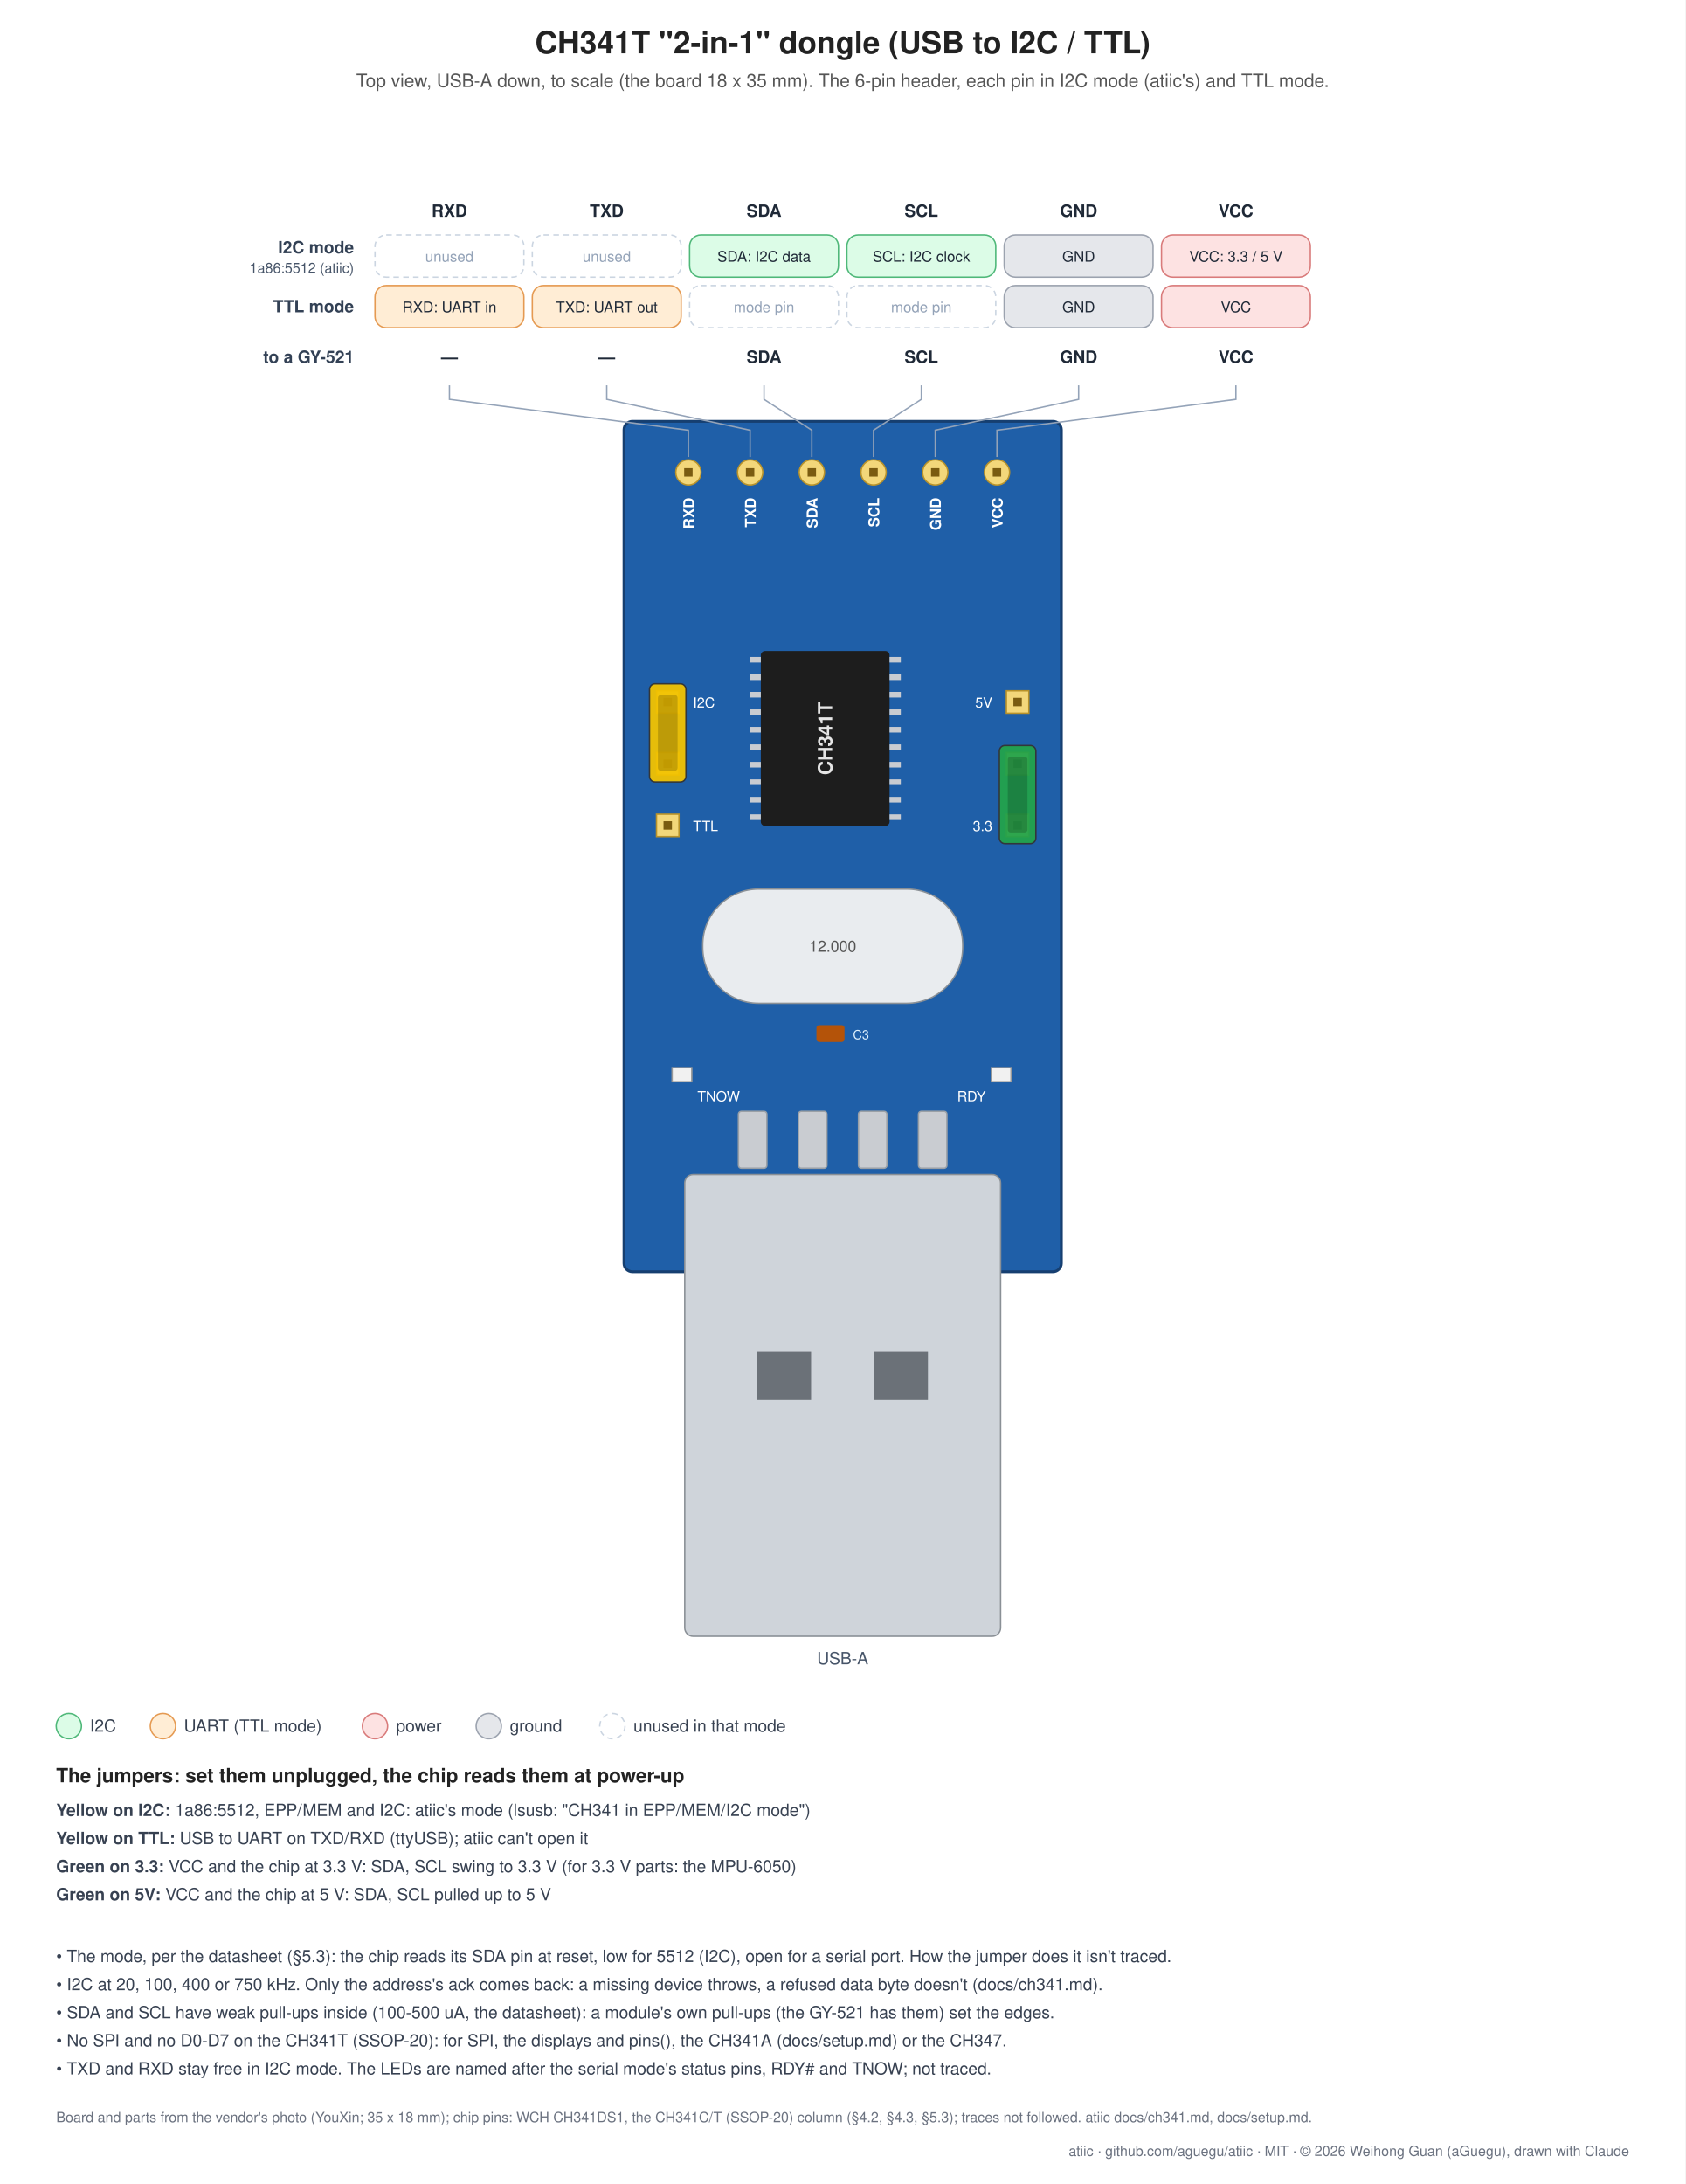
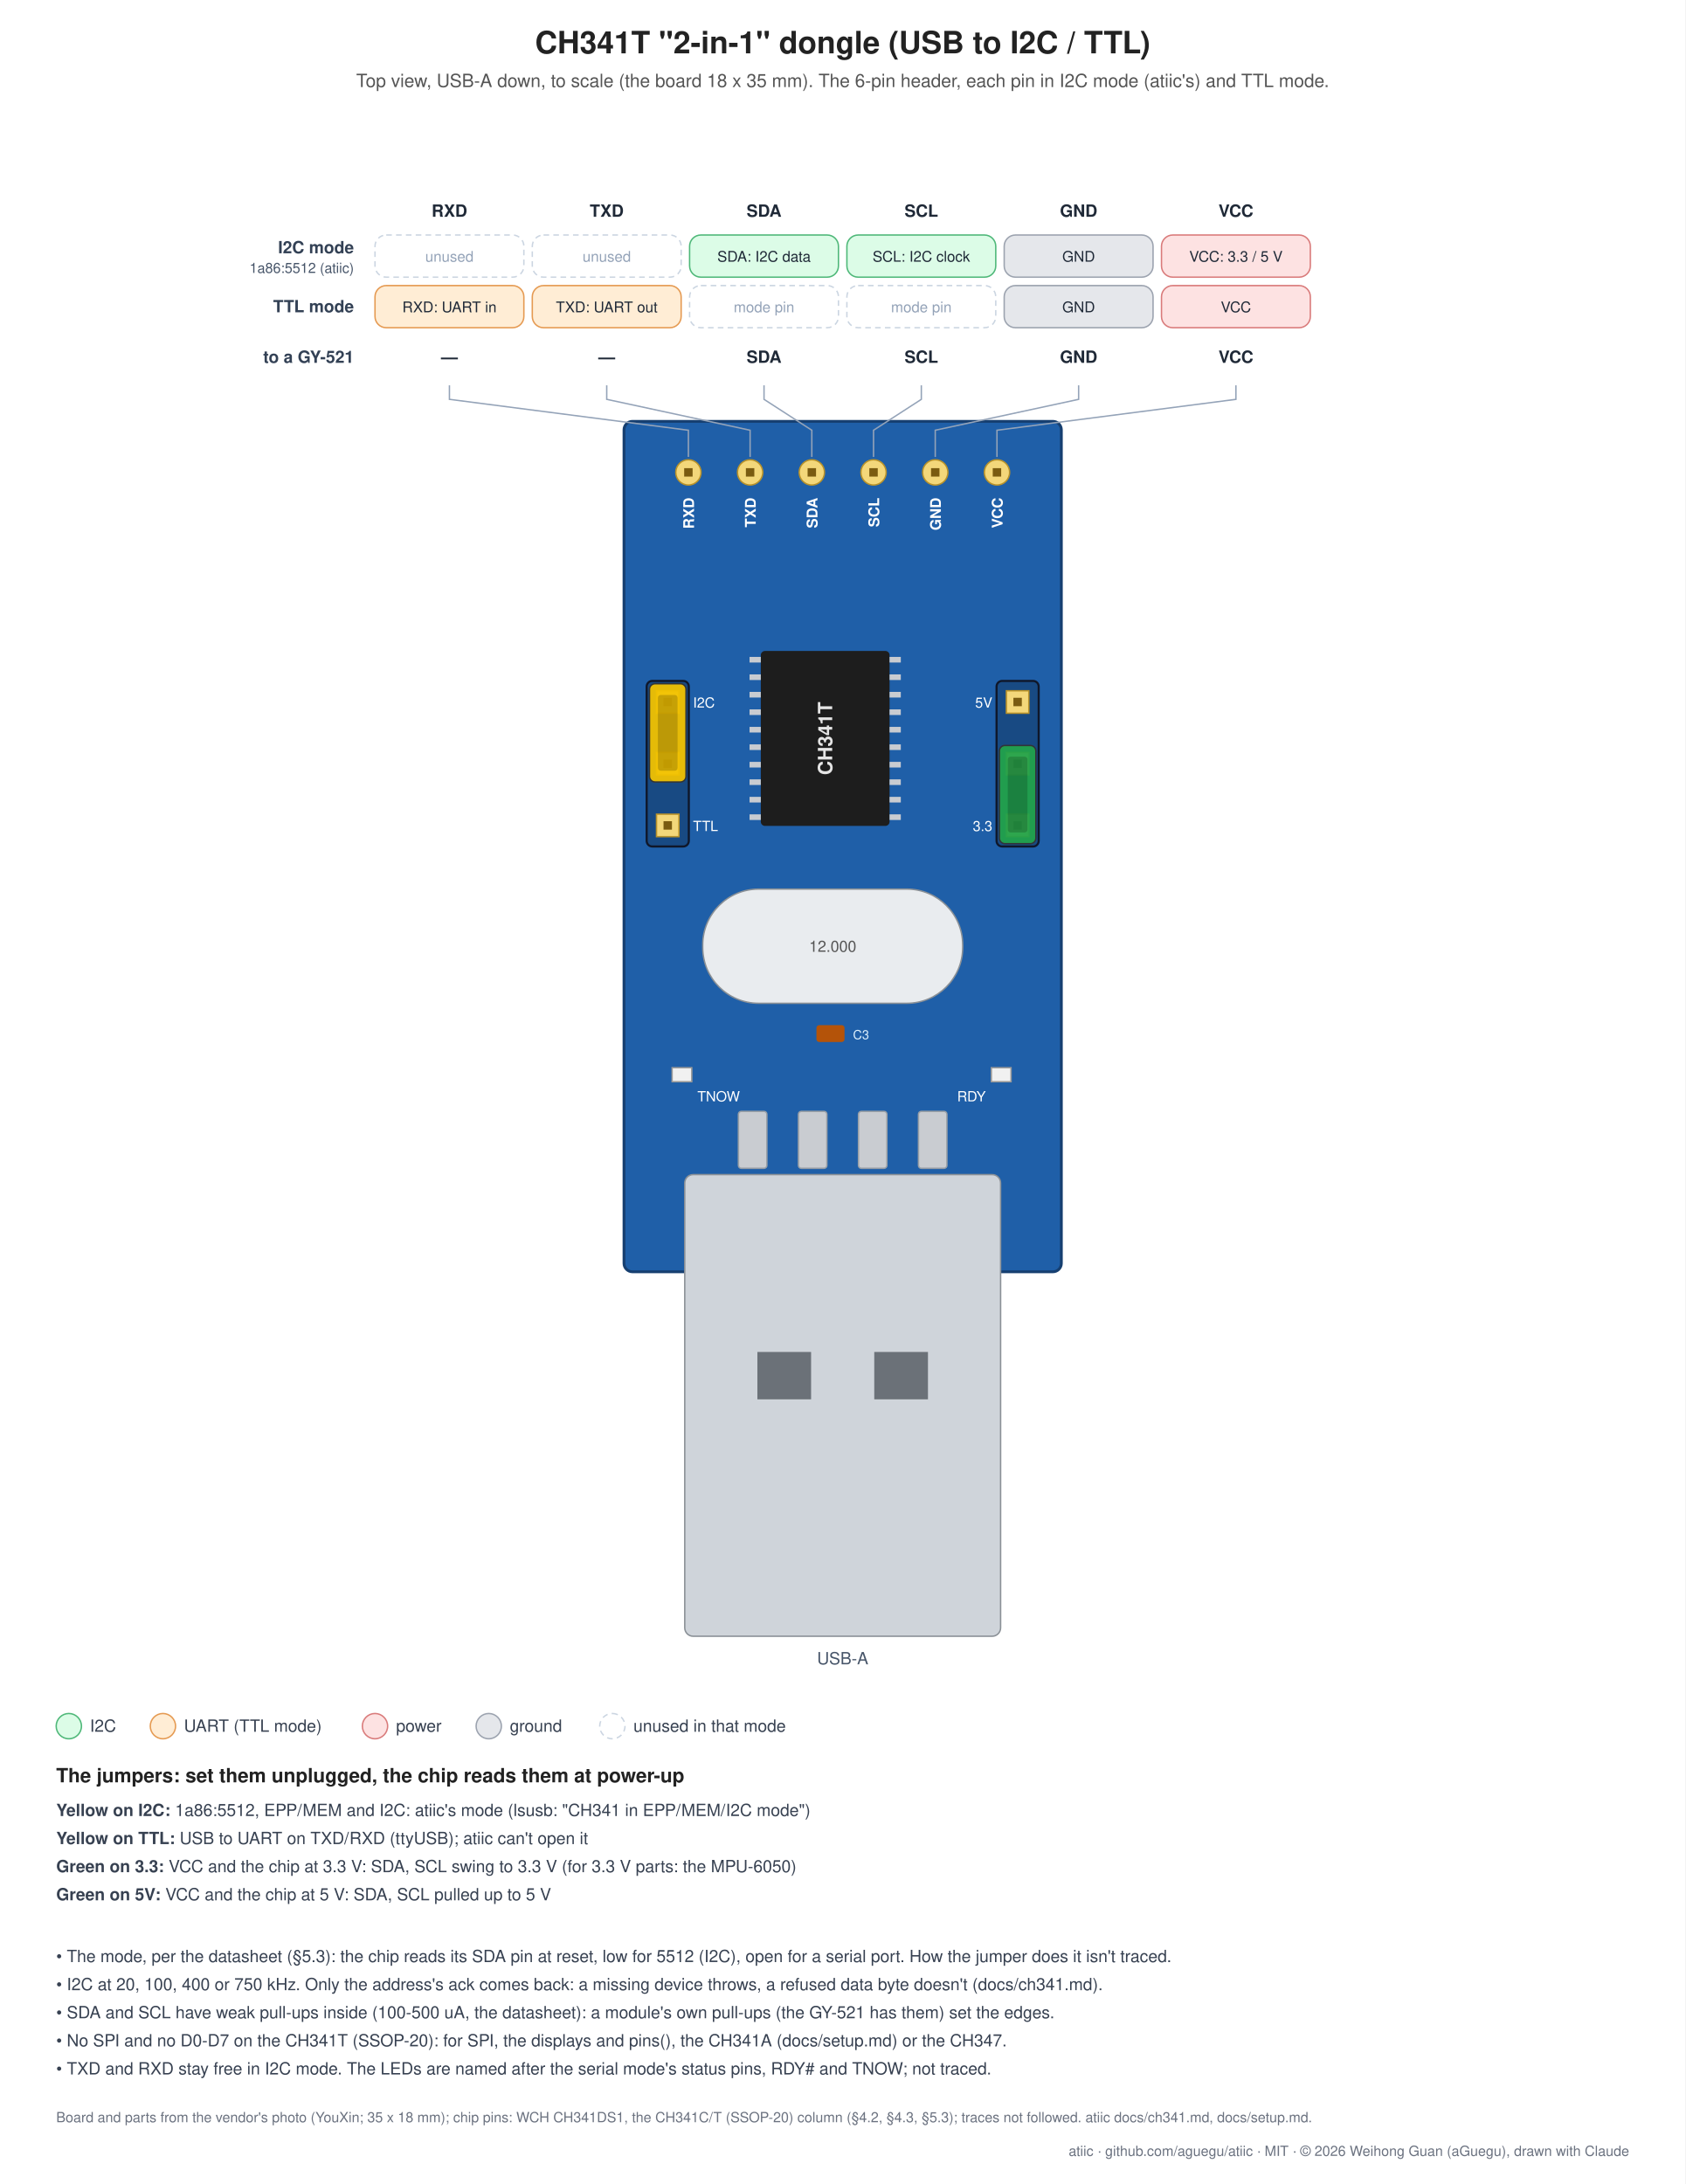
<svg xmlns="http://www.w3.org/2000/svg" viewBox="0 0 1200 1555" width="1200" height="1555" font-family="Helvetica, Arial, sans-serif">
  <rect width="1200" height="1555" fill="#ffffff" />
  <text x="600.0" y="38" text-anchor="middle" font-size="22" font-weight="bold" fill="#222">CH341T "2-in-1" dongle (USB to I2C / TTL)</text>
  <text x="600.0" y="62" text-anchor="middle" font-size="13" fill="#555">Top view, USB-A down, to scale (the board 18 x 35 mm). The 6-pin header, each pin in I2C mode (atiic's) and TTL mode.</text>
  <rect x="444.3" y="300" width="311.4" height="605.5" rx="6" fill="#1f5fa8" stroke="#163f70" stroke-width="2" />
  <text x="252.0" y="180.33" text-anchor="end" font-size="12" font-weight="bold" fill="#334155">I2C mode</text>
  <text x="252.0" y="194.33" text-anchor="end" font-size="10" fill="#475569">1a86:5512 (atiic)</text>
  <text x="252.0" y="222.33" text-anchor="end" font-size="12" font-weight="bold" fill="#334155">TTL mode</text>
  <text x="252.0" y="258.33" text-anchor="end" font-size="12" font-weight="bold" fill="#334155">to a GY-521</text>
  <circle cx="490.145" cy="336.33" r="9" fill="#f3d77a" stroke="#b8922a" />
  <rect x="487.145" y="333.33" width="6" height="6" fill="#7a5b10" />
  <text transform="translate(494.145 354.33) rotate(-90)" text-anchor="end" font-size="10.5" font-weight="bold" fill="#fff">RXD</text>
  <text x="320.0" y="154.33" text-anchor="middle" font-size="12" font-weight="bold" fill="#1f2937">RXD</text>
  <path d="M320.0 274.33 L320.0 284.33 L490.145 306.33 L490.145 325.33" fill="none" stroke="#94a3b8" />
  <rect x="267.0" y="167.33" width="106" height="30" rx="8" fill="#ffffff" stroke="#cbd5e1" stroke-dasharray="4 3" />
  <text x="320.0" y="186.33" text-anchor="middle" font-size="10.5" fill="#94a3b8">unused</text>
  <rect x="267.0" y="203.33" width="106" height="30" rx="8" fill="#ffedd5" stroke="#e59a52" />
  <text x="320.0" y="222.33" text-anchor="middle" font-size="10.5" fill="#1f2937">RXD: UART in</text>
  <text x="320.0" y="258.33" text-anchor="middle" font-size="12" font-weight="bold" fill="#1f2937">—</text>
  <circle cx="534.087" cy="336.33" r="9" fill="#f3d77a" stroke="#b8922a" />
  <rect x="531.087" y="333.33" width="6" height="6" fill="#7a5b10" />
  <text transform="translate(538.087 354.33) rotate(-90)" text-anchor="end" font-size="10.5" font-weight="bold" fill="#fff">TXD</text>
  <text x="432.0" y="154.33" text-anchor="middle" font-size="12" font-weight="bold" fill="#1f2937">TXD</text>
  <path d="M432.0 274.33 L432.0 284.33 L534.087 306.33 L534.087 325.33" fill="none" stroke="#94a3b8" />
  <rect x="379.0" y="167.33" width="106" height="30" rx="8" fill="#ffffff" stroke="#cbd5e1" stroke-dasharray="4 3" />
  <text x="432.0" y="186.33" text-anchor="middle" font-size="10.5" fill="#94a3b8">unused</text>
  <rect x="379.0" y="203.33" width="106" height="30" rx="8" fill="#ffedd5" stroke="#e59a52" />
  <text x="432.0" y="222.33" text-anchor="middle" font-size="10.5" fill="#1f2937">TXD: UART out</text>
  <text x="432.0" y="258.33" text-anchor="middle" font-size="12" font-weight="bold" fill="#1f2937">—</text>
  <circle cx="578.029" cy="336.33" r="9" fill="#f3d77a" stroke="#b8922a" />
  <rect x="575.029" y="333.33" width="6" height="6" fill="#7a5b10" />
  <text transform="translate(582.029 354.33) rotate(-90)" text-anchor="end" font-size="10.5" font-weight="bold" fill="#fff">SDA</text>
  <text x="544.0" y="154.33" text-anchor="middle" font-size="12" font-weight="bold" fill="#1f2937">SDA</text>
  <path d="M544.0 274.33 L544.0 284.33 L578.029 306.33 L578.029 325.33" fill="none" stroke="#94a3b8" />
  <rect x="491.0" y="167.33" width="106" height="30" rx="8" fill="#dcfce7" stroke="#4fb879" />
  <text x="544.0" y="186.33" text-anchor="middle" font-size="10.5" fill="#1f2937">SDA: I2C data</text>
  <rect x="491.0" y="203.33" width="106" height="30" rx="8" fill="#ffffff" stroke="#cbd5e1" stroke-dasharray="4 3" />
  <text x="544.0" y="222.33" text-anchor="middle" font-size="10.5" fill="#94a3b8">mode pin</text>
  <text x="544.0" y="258.33" text-anchor="middle" font-size="12" font-weight="bold" fill="#1f2937">SDA</text>
  <circle cx="621.971" cy="336.33" r="9" fill="#f3d77a" stroke="#b8922a" />
  <rect x="618.971" y="333.33" width="6" height="6" fill="#7a5b10" />
  <text transform="translate(625.971 354.33) rotate(-90)" text-anchor="end" font-size="10.5" font-weight="bold" fill="#fff">SCL</text>
  <text x="656.0" y="154.33" text-anchor="middle" font-size="12" font-weight="bold" fill="#1f2937">SCL</text>
  <path d="M656.0 274.33 L656.0 284.33 L621.971 306.33 L621.971 325.33" fill="none" stroke="#94a3b8" />
  <rect x="603.0" y="167.33" width="106" height="30" rx="8" fill="#dcfce7" stroke="#4fb879" />
  <text x="656.0" y="186.33" text-anchor="middle" font-size="10.5" fill="#1f2937">SCL: I2C clock</text>
  <rect x="603.0" y="203.33" width="106" height="30" rx="8" fill="#ffffff" stroke="#cbd5e1" stroke-dasharray="4 3" />
  <text x="656.0" y="222.33" text-anchor="middle" font-size="10.5" fill="#94a3b8">mode pin</text>
  <text x="656.0" y="258.33" text-anchor="middle" font-size="12" font-weight="bold" fill="#1f2937">SCL</text>
  <circle cx="665.913" cy="336.33" r="9" fill="#f3d77a" stroke="#b8922a" />
  <rect x="662.913" y="333.33" width="6" height="6" fill="#7a5b10" />
  <text transform="translate(669.913 354.33) rotate(-90)" text-anchor="end" font-size="10.5" font-weight="bold" fill="#fff">GND</text>
  <text x="768.0" y="154.33" text-anchor="middle" font-size="12" font-weight="bold" fill="#1f2937">GND</text>
  <path d="M768.0 274.33 L768.0 284.33 L665.913 306.33 L665.913 325.33" fill="none" stroke="#94a3b8" />
  <rect x="715.0" y="167.33" width="106" height="30" rx="8" fill="#e5e7eb" stroke="#9ca3af" />
  <text x="768.0" y="186.33" text-anchor="middle" font-size="10.5" fill="#1f2937">GND</text>
  <rect x="715.0" y="203.33" width="106" height="30" rx="8" fill="#e5e7eb" stroke="#9ca3af" />
  <text x="768.0" y="222.33" text-anchor="middle" font-size="10.5" fill="#1f2937">GND</text>
  <text x="768.0" y="258.33" text-anchor="middle" font-size="12" font-weight="bold" fill="#1f2937">GND</text>
  <circle cx="709.855" cy="336.33" r="9" fill="#f3d77a" stroke="#b8922a" />
  <rect x="706.855" y="333.33" width="6" height="6" fill="#7a5b10" />
  <text transform="translate(713.855 354.33) rotate(-90)" text-anchor="end" font-size="10.5" font-weight="bold" fill="#fff">VCC</text>
  <text x="880.0" y="154.33" text-anchor="middle" font-size="12" font-weight="bold" fill="#1f2937">VCC</text>
  <path d="M880.0 274.33 L880.0 284.33 L709.855 306.33 L709.855 325.33" fill="none" stroke="#94a3b8" />
  <rect x="827.0" y="167.33" width="106" height="30" rx="8" fill="#fde2e2" stroke="#d97b7b" />
  <text x="880.0" y="186.33" text-anchor="middle" font-size="10.5" fill="#1f2937">VCC: 3.3 / 5 V</text>
  <rect x="827.0" y="203.33" width="106" height="30" rx="8" fill="#fde2e2" stroke="#d97b7b" />
  <text x="880.0" y="222.33" text-anchor="middle" font-size="10.5" fill="#1f2937">VCC</text>
  <text x="880.0" y="258.33" text-anchor="middle" font-size="12" font-weight="bold" fill="#1f2937">VCC</text>
  <rect x="541.699" y="463.485" width="91.69" height="124.56" rx="3" fill="#1d1d1d" />
  <rect x="533.699" y="467.713" width="8" height="4" fill="#c9ccd1" />
  <rect x="633.389" y="467.713" width="8" height="4" fill="#c9ccd1" />
  <rect x="533.699" y="480.169" width="8" height="4" fill="#c9ccd1" />
  <rect x="633.389" y="480.169" width="8" height="4" fill="#c9ccd1" />
  <rect x="533.699" y="492.625" width="8" height="4" fill="#c9ccd1" />
  <rect x="633.389" y="492.625" width="8" height="4" fill="#c9ccd1" />
  <rect x="533.699" y="505.081" width="8" height="4" fill="#c9ccd1" />
  <rect x="633.389" y="505.081" width="8" height="4" fill="#c9ccd1" />
  <rect x="533.699" y="517.537" width="8" height="4" fill="#c9ccd1" />
  <rect x="633.389" y="517.537" width="8" height="4" fill="#c9ccd1" />
  <rect x="533.699" y="529.993" width="8" height="4" fill="#c9ccd1" />
  <rect x="633.389" y="529.993" width="8" height="4" fill="#c9ccd1" />
  <rect x="533.699" y="542.449" width="8" height="4" fill="#c9ccd1" />
  <rect x="633.389" y="542.449" width="8" height="4" fill="#c9ccd1" />
  <rect x="533.699" y="554.905" width="8" height="4" fill="#c9ccd1" />
  <rect x="633.389" y="554.905" width="8" height="4" fill="#c9ccd1" />
  <rect x="533.699" y="567.361" width="8" height="4" fill="#c9ccd1" />
  <rect x="633.389" y="567.361" width="8" height="4" fill="#c9ccd1" />
  <rect x="533.699" y="579.817" width="8" height="4" fill="#c9ccd1" />
  <rect x="633.389" y="579.817" width="8" height="4" fill="#c9ccd1" />
  <text transform="translate(592.544 525.765) rotate(-90)" text-anchor="middle" font-size="14" font-weight="bold" fill="#e5e5e5">CH341T</text>
  <rect x="500.352" y="633.025" width="185.11" height="81.31" rx="39.79" fill="#e9ecef" stroke="#8a9096" />
  <text x="592.907" y="677.68" text-anchor="middle" font-size="11" fill="#555">12.000</text>
  <rect x="581.316" y="729.905" width="20" height="12" rx="2" fill="#b45309" />
  <text x="607.316" y="739.905" font-size="9" fill="#e0f2fe">C3</text>
+   <rect x="460.44" y="484.815" width="30" height="117.884" rx="4" fill="#000" fill-opacity="0.22" stroke="#0f172a" stroke-width="1.5" />
  <rect x="467.44" y="491.815" width="16" height="16" fill="#f3d77a" stroke="#b8922a" />
  <rect x="472.44" y="496.815" width="6" height="6" fill="#7a5b10" />
  <rect x="467.44" y="535.757" width="16" height="16" fill="#f3d77a" stroke="#b8922a" />
  <rect x="472.44" y="540.757" width="6" height="6" fill="#7a5b10" />
  <rect x="467.44" y="579.699" width="16" height="16" fill="#f3d77a" stroke="#b8922a" />
  <rect x="472.44" y="584.699" width="6" height="6" fill="#7a5b10" />
  <rect x="462.44" y="486.815" width="26" height="69.942" rx="4" fill="#f2c200" stroke="#333" opacity="0.94" />
  <rect x="468.44" y="494.815" width="14" height="53.942" rx="2" fill="#000" opacity="0.18" />
+   <rect x="709.56" y="484.815" width="30" height="117.884" rx="4" fill="#000" fill-opacity="0.22" stroke="#0f172a" stroke-width="1.5" />
  <rect x="716.56" y="491.815" width="16" height="16" fill="#f3d77a" stroke="#b8922a" />
  <rect x="721.56" y="496.815" width="6" height="6" fill="#7a5b10" />
  <rect x="716.56" y="535.757" width="16" height="16" fill="#f3d77a" stroke="#b8922a" />
  <rect x="721.56" y="540.757" width="6" height="6" fill="#7a5b10" />
  <rect x="716.56" y="579.699" width="16" height="16" fill="#f3d77a" stroke="#b8922a" />
  <rect x="721.56" y="584.699" width="6" height="6" fill="#7a5b10" />
  <rect x="711.56" y="530.757" width="26" height="69.942" rx="4" fill="#22a34a" stroke="#333" opacity="0.94" />
  <rect x="717.56" y="538.757" width="14" height="53.942" rx="2" fill="#000" opacity="0.18" />
  <text x="493.44" y="503.815" font-size="10" fill="#fff">I2C</text>
  <text x="493.44" y="591.699" font-size="10" fill="#fff">TTL</text>
  <text x="706.56" y="503.815" text-anchor="end" font-size="10" fill="#fff">5V</text>
  <text x="706.56" y="591.699" text-anchor="end" font-size="10" fill="#fff">3.3</text>
  <rect x="478.554" y="760.18" width="14" height="10" fill="#f1f1f1" stroke="#999" />
  <text x="496.554" y="784.18" text-anchor="start" font-size="10" fill="#fff">TNOW</text>
  <rect x="705.876" y="760.18" width="14" height="10" fill="#f1f1f1" stroke="#999" />
  <text x="701.876" y="784.18" text-anchor="end" font-size="10" fill="#fff">RDY</text>
  <rect x="525.783" y="791.32" width="20.241" height="40.482" rx="2" fill="#c9ccd1" stroke="#9aa0a6" />
  <rect x="568.514" y="791.32" width="20.241" height="40.482" rx="2" fill="#c9ccd1" stroke="#9aa0a6" />
  <rect x="611.245" y="791.32" width="20.241" height="40.482" rx="2" fill="#c9ccd1" stroke="#9aa0a6" />
  <rect x="653.976" y="791.32" width="20.241" height="40.482" rx="2" fill="#c9ccd1" stroke="#9aa0a6" />
  <rect x="487.55" y="836.3" width="224.9" height="328.7" rx="6" fill="#cfd4da" stroke="#8a9096" />
  <rect x="539.277" y="962.59" width="38.233" height="33.735" fill="#6b7178" />
  <rect x="622.49" y="962.59" width="38.233" height="33.735" fill="#6b7178" />
  <text x="600.0" y="1185.0" text-anchor="middle" font-size="12" fill="#475569">USB-A</text>
  <rect x="40" y="1220.0" width="18" height="18" rx="9" fill="#dcfce7" stroke="#4fb879" />
  <text x="64" y="1233.0" font-size="12" fill="#374151">I2C</text>
  <rect x="107" y="1220.0" width="18" height="18" rx="9" fill="#ffedd5" stroke="#e59a52" />
  <text x="131" y="1233.0" font-size="12" fill="#374151">UART (TTL mode)</text>
  <rect x="258" y="1220.0" width="18" height="18" rx="9" fill="#fde2e2" stroke="#d97b7b" />
  <text x="282" y="1233.0" font-size="12" fill="#374151">power</text>
  <rect x="339" y="1220.0" width="18" height="18" rx="9" fill="#e5e7eb" stroke="#9ca3af" />
  <text x="363" y="1233.0" font-size="12" fill="#374151">ground</text>
  <rect x="427" y="1220.0" width="18" height="18" rx="9" fill="#ffffff" stroke="#cbd5e1" stroke-dasharray="4 3" />
  <text x="451" y="1233.0" font-size="12" fill="#374151">unused in that mode</text>
  <text x="40" y="1269.0" font-size="14" font-weight="bold" fill="#222">The jumpers: set them unplugged, the chip reads them at power-up</text>
  <text x="40" y="1293.0" font-size="12" fill="#374151">
    <tspan font-weight="bold">Yellow on I2C:</tspan> 1a86:5512, EPP/MEM and I2C: atiic's mode (lsusb: "CH341 in EPP/MEM/I2C mode")</text>
  <text x="40" y="1313.0" font-size="12" fill="#374151">
    <tspan font-weight="bold">Yellow on TTL:</tspan> USB to UART on TXD/RXD (ttyUSB); atiic can't open it</text>
  <text x="40" y="1333.0" font-size="12" fill="#374151">
    <tspan font-weight="bold">Green on 3.3:</tspan> VCC and the chip at 3.3 V: SDA, SCL swing to 3.3 V (for 3.3 V parts: the MPU-6050)</text>
  <text x="40" y="1353.0" font-size="12" fill="#374151">
    <tspan font-weight="bold">Green on 5V:</tspan> VCC and the chip at 5 V: SDA, SCL pulled up to 5 V</text>
  <text x="40" y="1397.0" font-size="12" fill="#374151">• The mode, per the datasheet (§5.3): the chip reads its SDA pin at reset, low for 5512 (I2C), open for a serial port. How the jumper does it isn't traced.</text>
  <text x="40" y="1417.0" font-size="12" fill="#374151">• I2C at 20, 100, 400 or 750 kHz. Only the address's ack comes back: a missing device throws, a refused data byte doesn't (docs/ch341.md).</text>
  <text x="40" y="1437.0" font-size="12" fill="#374151">• SDA and SCL have weak pull-ups inside (100-500 uA, the datasheet): a module's own pull-ups (the GY-521 has them) set the edges.</text>
  <text x="40" y="1457.0" font-size="12" fill="#374151">• No SPI and no D0-D7 on the CH341T (SSOP-20): for SPI, the displays and pins(), the CH341A (docs/setup.md) or the CH347.</text>
  <text x="40" y="1477.0" font-size="12" fill="#374151">• TXD and RXD stay free in I2C mode. The LEDs are named after the serial mode's status pins, RDY# and TNOW; not traced.</text>
  <text x="40" y="1511.0" font-size="10" fill="#6b7280">Board and parts from the vendor's photo (YouXin; 35 x 18 mm); chip pins: WCH CH341DS1, the CH341C/T (SSOP-20) column (§4.2, §4.3, §5.3); traces not followed. atiic docs/ch341.md, docs/setup.md.</text>
  <text x="1160" y="1535.0" text-anchor="end" font-size="10" fill="#6b7280">atiic · github.com/aguegu/atiic · MIT · © 2026 Weihong Guan (aGuegu), drawn with Claude</text>
</svg>
